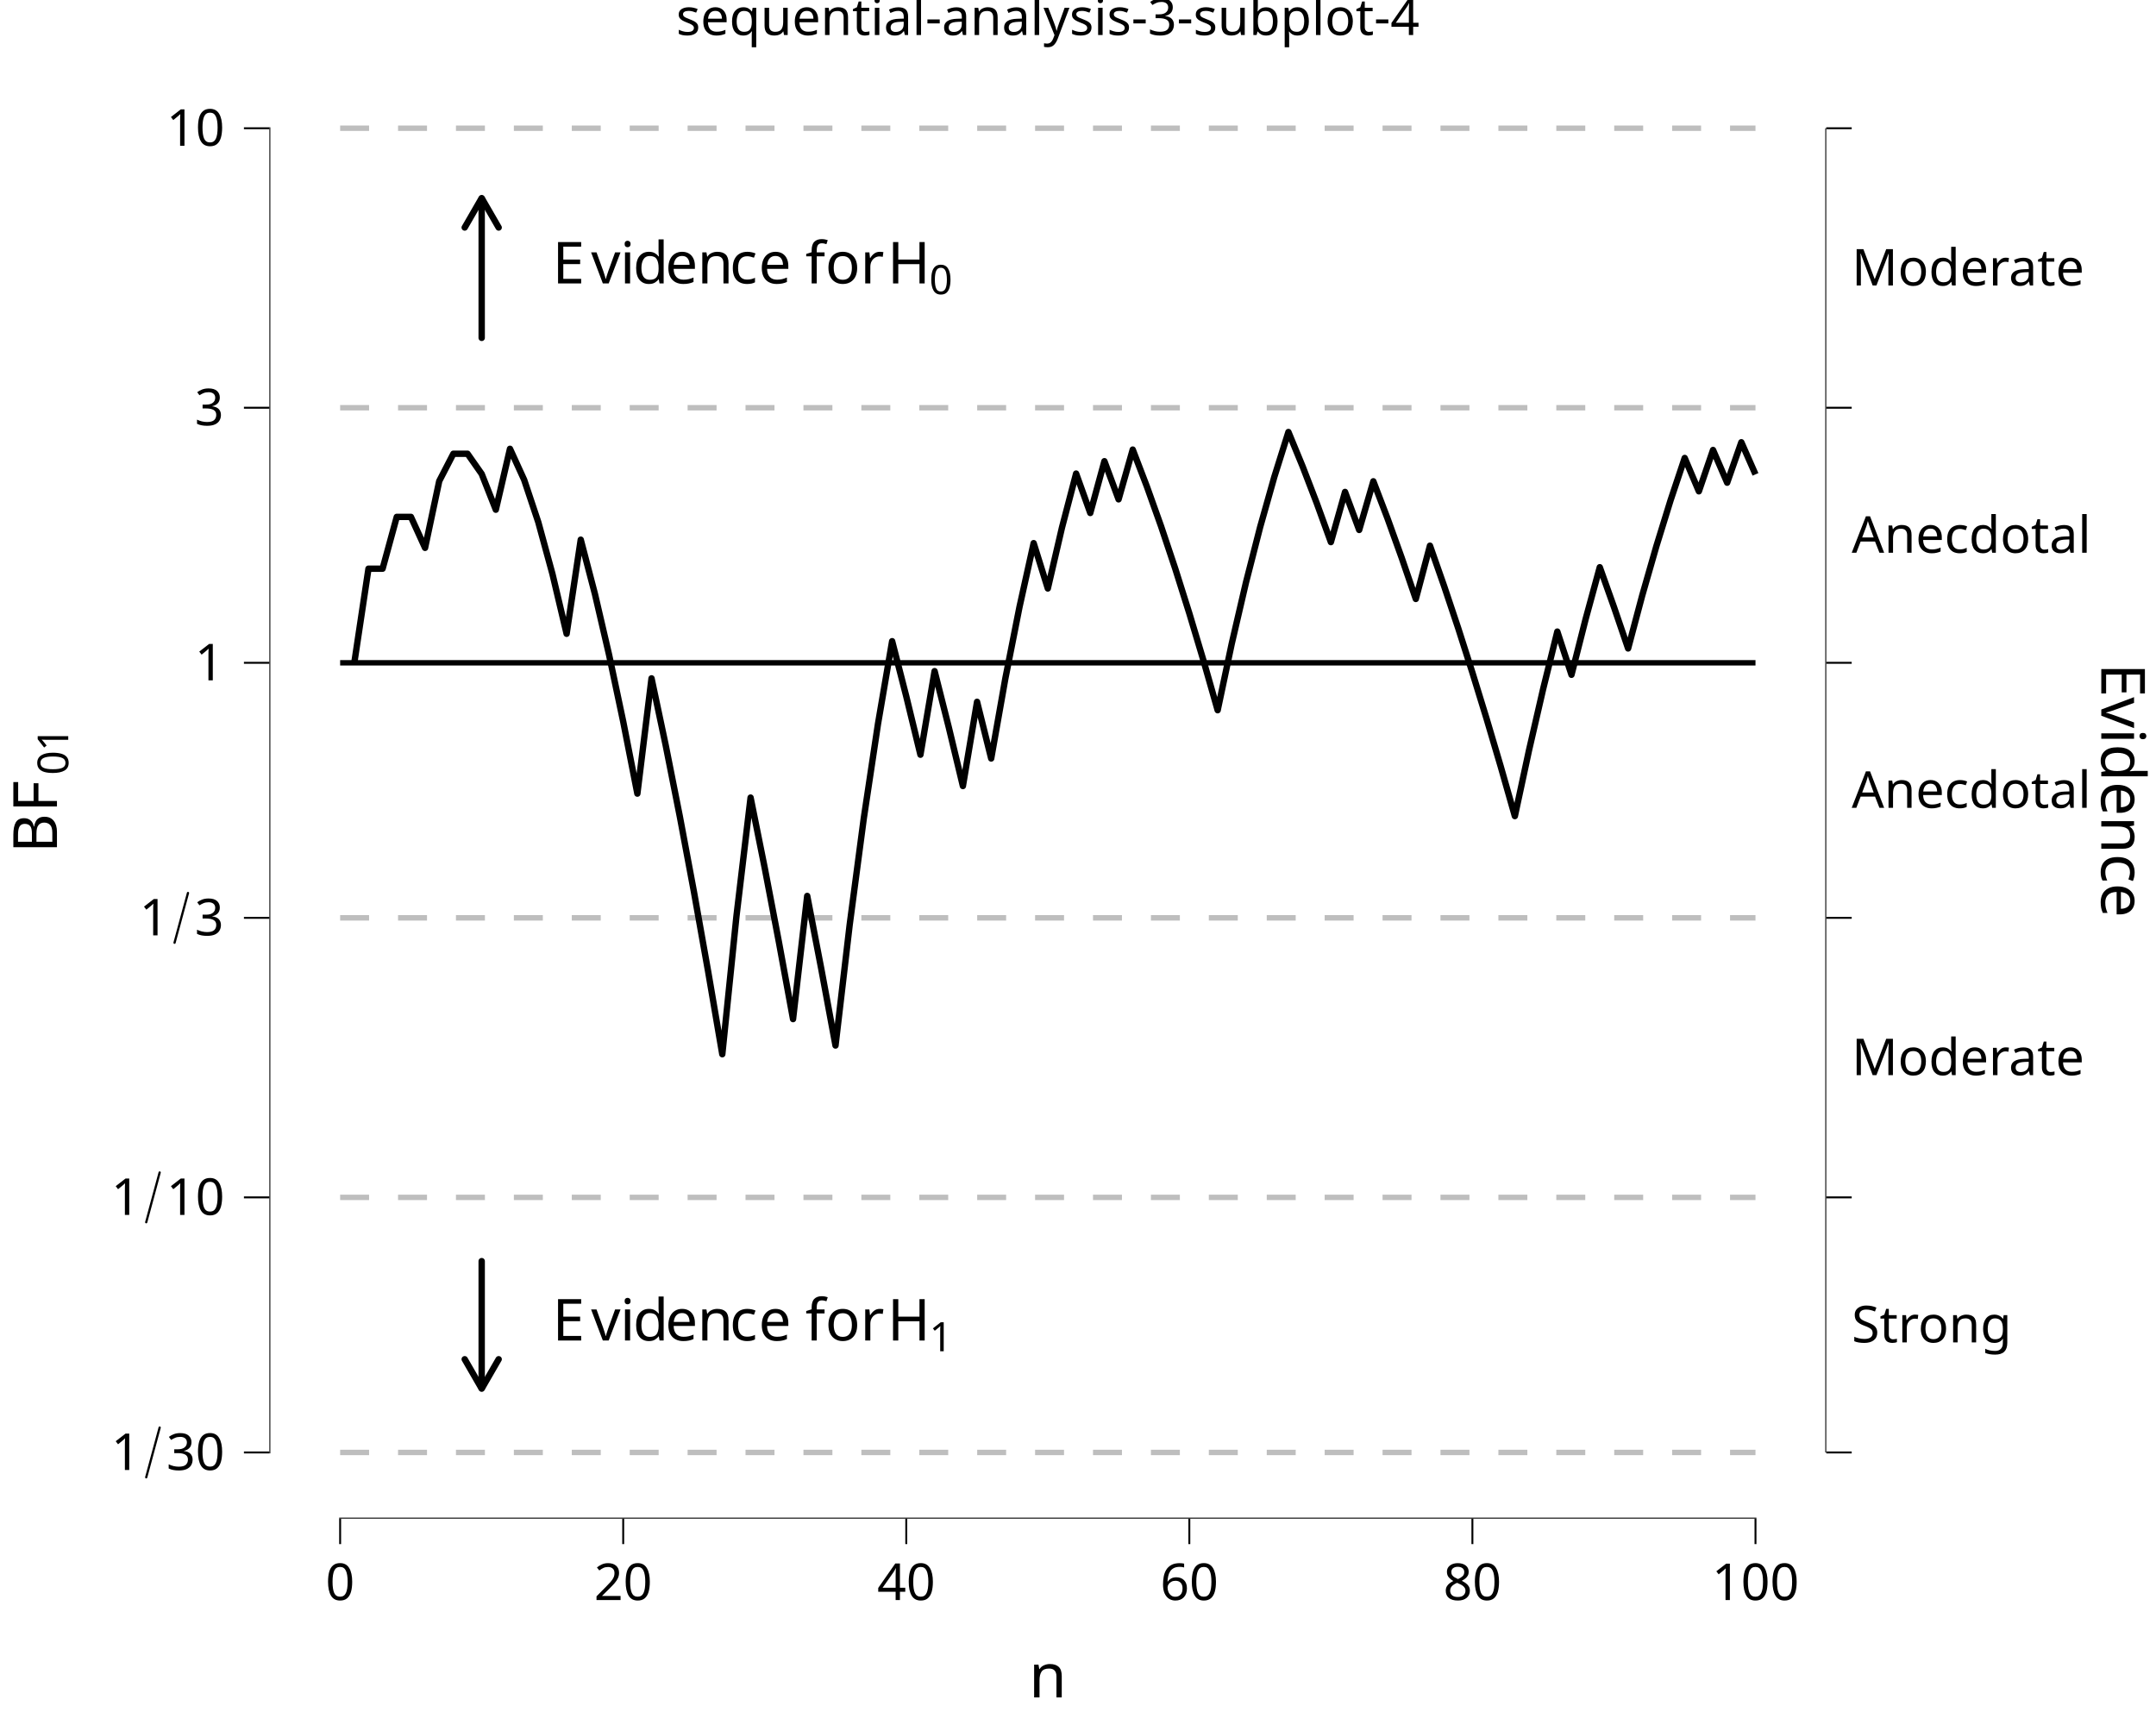
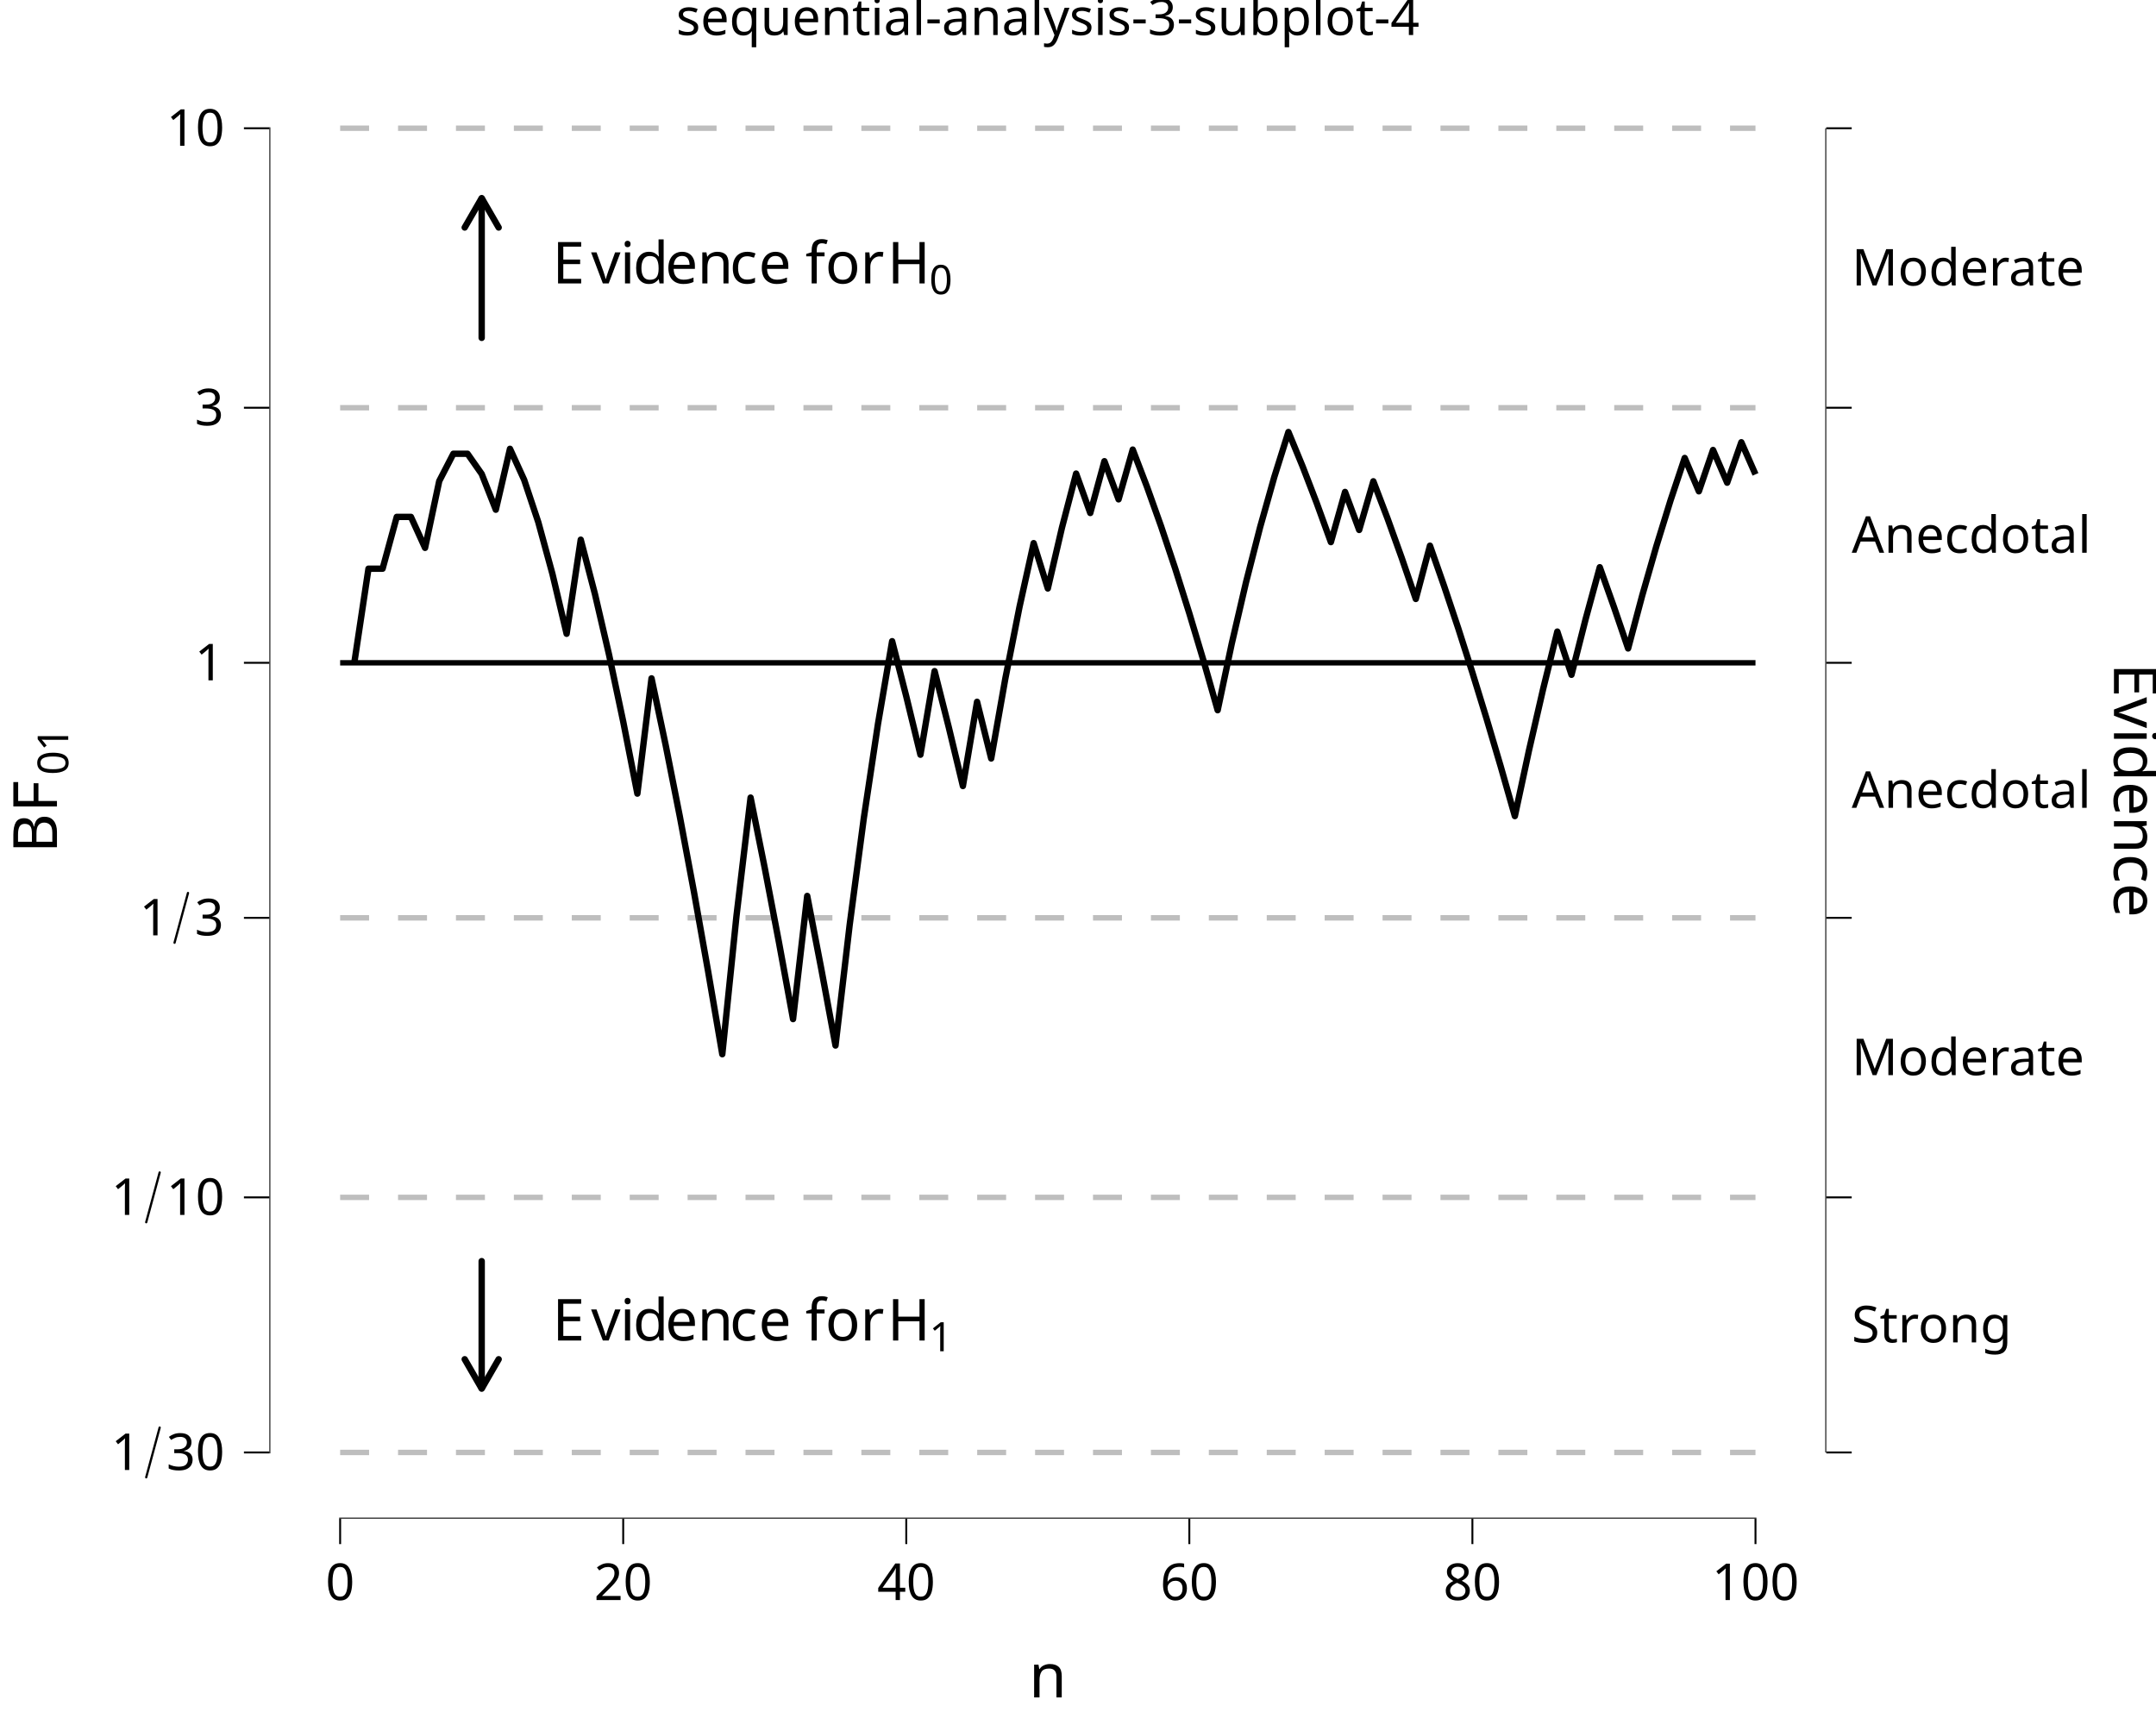
<svg xmlns="http://www.w3.org/2000/svg" class="svglite" data-engine-version="2.0" width="720.00pt" height="576.00pt" viewBox="0 0 720.00 576.00">
  <defs>
    <style type="text/css">
    .svglite line, .svglite polyline, .svglite polygon, .svglite path, .svglite rect, .svglite circle {
      fill: none;
      stroke: #000000;
      stroke-linecap: round;
      stroke-linejoin: round;
      stroke-miterlimit: 10.00;
    }
  </style>
  </defs>
  <rect width="100%" height="100%" style="stroke: none; fill: #FFFFFF;" />
  <defs>
    <clipPath id="cpMC4wMHw3MjAuMDB8MC4wMHw1NzYuMDA=">
      <rect x="0.00" y="0.00" width="720.00" height="576.00" />
    </clipPath>
  </defs>
  <g clip-path="url(#cpMC4wMHw3MjAuMDB8MC4wMHw1NzYuMDA=)">
    <rect x="-0" y="0.00" width="720.00" height="576.00" style="stroke-width: 10.67; stroke: none;" />
  </g>
  <defs>
    <clipPath id="cpODkuOTZ8NjA5Ljg4fDIwLjcxfDUwNy4wOQ==">
      <rect x="89.96" y="20.71" width="519.92" height="486.39" />
    </clipPath>
  </defs>
  <g clip-path="url(#cpODkuOTZ8NjA5Ljg4fDIwLjcxfDUwNy4wOQ==)">
    <rect x="89.96" y="20.71" width="519.92" height="486.39" style="stroke-width: 10.67; stroke: none;" />
    <line x1="113.59" y1="484.99" x2="586.25" y2="484.99" style="stroke-width: 1.81; stroke: #BEBEBE; stroke-dasharray: 9.67,9.67; stroke-linecap: butt;" />
    <line x1="113.59" y1="399.82" x2="586.25" y2="399.82" style="stroke-width: 1.81; stroke: #BEBEBE; stroke-dasharray: 9.67,9.67; stroke-linecap: butt;" />
    <line x1="113.59" y1="306.48" x2="586.25" y2="306.48" style="stroke-width: 1.81; stroke: #BEBEBE; stroke-dasharray: 9.67,9.67; stroke-linecap: butt;" />
    <line x1="113.59" y1="221.32" x2="586.25" y2="221.32" style="stroke-width: 1.81; stroke-linecap: butt;" />
    <line x1="113.59" y1="136.15" x2="586.25" y2="136.15" style="stroke-width: 1.81; stroke: #BEBEBE; stroke-dasharray: 9.67,9.67; stroke-linecap: butt;" />
    <line x1="113.59" y1="42.82" x2="586.25" y2="42.82" style="stroke-width: 1.81; stroke: #BEBEBE; stroke-dasharray: 9.67,9.67; stroke-linecap: butt;" />
    <polyline points="118.32,221.32 123.05,189.89 127.77,189.89 132.50,172.59 137.23,172.59 141.95,182.94 146.68,160.64 151.40,151.51 156.13,151.51 160.86,158.25 165.58,170.20 170.31,149.86 175.04,160.21 179.76,174.35 184.49,191.65 189.22,211.63 193.94,180.20 198.67,198.31 203.40,218.65 208.12,240.95 212.85,265.00 217.58,226.51 222.30,248.81 227.03,272.65 231.76,297.88 236.48,324.37 241.21,352.02 245.94,305.92 250.66,266.32 255.39,289.86 260.11,314.55 264.84,340.29 269.57,299.16 274.29,323.64 279.02,349.11 283.75,308.81 288.47,273.19 293.20,241.75 297.93,214.10 302.65,232.53 307.38,252.01 312.11,224.10 316.83,242.80 321.56,262.47 326.29,234.34 331.01,253.27 335.74,226.54 340.47,202.64 345.19,181.36 349.92,196.50 354.65,176.16 359.37,158.13 364.10,171.30 368.82,154.00 373.55,166.74 378.28,150.12 383.00,162.45 387.73,175.70 392.46,189.83 397.18,204.81 401.91,220.59 406.64,237.15 411.36,214.85 416.09,194.51 420.82,176.03 425.54,159.31 430.27,144.25 435.00,155.72 439.72,167.99 444.45,181.02 449.18,164.26 453.90,176.96 458.63,160.71 463.36,173.10 468.08,186.21 472.81,200.00 477.54,182.21 482.26,195.68 486.99,209.82 491.71,224.59 496.44,239.97 501.17,255.95 505.89,272.51 510.62,250.51 515.35,229.99 520.07,210.89 524.80,225.32 529.53,206.70 534.25,189.40 538.98,202.68 543.71,216.53 548.43,198.81 553.16,182.34 557.89,167.05 562.61,152.92 567.34,164.06 572.07,150.25 576.79,161.18 581.52,147.67 586.25,158.40 " style="stroke-width: 2.13; stroke-linecap: butt;" />
    <line x1="160.86" y1="421.11" x2="160.86" y2="463.69" style="stroke-width: 2.13; stroke-linejoin: bevel;" />
    <polyline points="155.19,453.87 160.86,463.69 166.53,453.87 " style="stroke-width: 2.13; stroke-linejoin: bevel;" />
    <line x1="160.86" y1="112.82" x2="160.86" y2="66.15" style="stroke-width: 2.13; stroke-linejoin: bevel;" />
    <polyline points="166.53,75.97 160.86,66.15 155.19,75.97 " style="stroke-width: 2.13; stroke-linejoin: bevel;" />
    <text x="184.49" y="447.62" style="font-size: 19.35px; font-family: sans;" textLength="12.91px" lengthAdjust="spacingAndGlyphs">E</text>
    <text x="197.40" y="447.62" style="font-size: 19.35px; font-family: sans;" textLength="9.68px" lengthAdjust="spacingAndGlyphs">v</text>
    <text x="207.08" y="447.62" style="font-size: 19.35px; font-family: sans;" textLength="4.30px" lengthAdjust="spacingAndGlyphs">i</text>
    <text x="211.38" y="447.62" style="font-size: 19.35px; font-family: sans;" textLength="10.76px" lengthAdjust="spacingAndGlyphs">d</text>
    <text x="222.14" y="447.62" style="font-size: 19.35px; font-family: sans;" textLength="10.76px" lengthAdjust="spacingAndGlyphs">e</text>
    <text x="232.90" y="447.62" style="font-size: 19.35px; font-family: sans;" textLength="10.76px" lengthAdjust="spacingAndGlyphs">n</text>
    <text x="243.66" y="447.62" style="font-size: 19.35px; font-family: sans;" textLength="9.68px" lengthAdjust="spacingAndGlyphs">c</text>
    <text x="253.34" y="447.62" style="font-size: 19.35px; font-family: sans;" textLength="10.76px" lengthAdjust="spacingAndGlyphs">e</text>
    <text x="264.10" y="447.62" style="font-size: 19.35px; font-family: sans;" textLength="4.84px" lengthAdjust="spacingAndGlyphs"> </text>
    <text x="268.94" y="447.62" style="font-size: 19.35px; font-family: sans;" textLength="22.58px" lengthAdjust="spacingAndGlyphs">for</text>
    <text x="291.52" y="447.62" style="font-size: 19.35px; font-family: sans;" textLength="4.84px" lengthAdjust="spacingAndGlyphs"> </text>
    <text x="296.36" y="447.62" style="font-size: 19.35px; font-family: sans;" textLength="13.98px" lengthAdjust="spacingAndGlyphs">H</text>
    <text x="310.34" y="451.20" style="font-size: 13.54px; font-family: sans;" textLength="7.53px" lengthAdjust="spacingAndGlyphs">1</text>
    <text x="184.49" y="94.64" style="font-size: 19.35px; font-family: sans;" textLength="12.91px" lengthAdjust="spacingAndGlyphs">E</text>
    <text x="197.40" y="94.64" style="font-size: 19.35px; font-family: sans;" textLength="9.68px" lengthAdjust="spacingAndGlyphs">v</text>
    <text x="207.08" y="94.64" style="font-size: 19.35px; font-family: sans;" textLength="4.30px" lengthAdjust="spacingAndGlyphs">i</text>
    <text x="211.38" y="94.64" style="font-size: 19.35px; font-family: sans;" textLength="10.76px" lengthAdjust="spacingAndGlyphs">d</text>
    <text x="222.14" y="94.64" style="font-size: 19.35px; font-family: sans;" textLength="10.76px" lengthAdjust="spacingAndGlyphs">e</text>
    <text x="232.90" y="94.64" style="font-size: 19.35px; font-family: sans;" textLength="10.76px" lengthAdjust="spacingAndGlyphs">n</text>
    <text x="243.66" y="94.64" style="font-size: 19.35px; font-family: sans;" textLength="9.68px" lengthAdjust="spacingAndGlyphs">c</text>
    <text x="253.34" y="94.64" style="font-size: 19.35px; font-family: sans;" textLength="10.76px" lengthAdjust="spacingAndGlyphs">e</text>
    <text x="264.10" y="94.64" style="font-size: 19.35px; font-family: sans;" textLength="4.84px" lengthAdjust="spacingAndGlyphs"> </text>
    <text x="268.94" y="94.64" style="font-size: 19.35px; font-family: sans;" textLength="22.58px" lengthAdjust="spacingAndGlyphs">for</text>
    <text x="291.52" y="94.64" style="font-size: 19.35px; font-family: sans;" textLength="4.84px" lengthAdjust="spacingAndGlyphs"> </text>
    <text x="296.36" y="94.64" style="font-size: 19.35px; font-family: sans;" textLength="13.98px" lengthAdjust="spacingAndGlyphs">H</text>
    <text x="310.34" y="98.22" style="font-size: 13.54px; font-family: sans;" textLength="7.53px" lengthAdjust="spacingAndGlyphs">0</text>
    <line x1="113.27" y1="507.09" x2="586.56" y2="507.09" style="stroke-width: 0.64; stroke-linecap: butt;" />
    <line x1="89.96" y1="485.30" x2="89.96" y2="42.50" style="stroke-width: 0.64; stroke-linecap: butt;" />
    <line x1="609.88" y1="484.99" x2="609.88" y2="42.82" style="stroke-width: 0.64; stroke-linecap: butt;" />
    <rect x="89.96" y="20.71" width="519.92" height="486.39" style="stroke-width: 0.00; stroke: none;" />
  </g>
  <g clip-path="url(#cpMC4wMHw3MjAuMDB8MC4wMHw1NzYuMDA=)">
    <polyline points="89.96,507.09 89.96,20.71 " style="stroke-width: 0.00; stroke: none; stroke-linecap: butt;" />
    <text x="37.13" y="490.84" style="font-size: 17.00px; font-family: sans;" textLength="9.46px" lengthAdjust="spacingAndGlyphs">1</text>
    <polyline points="48.83,493.29 53.32,476.68 " style="stroke-width: 0.75;" />
    <text x="55.57" y="490.84" style="font-size: 17.00px; font-family: sans;" textLength="18.91px" lengthAdjust="spacingAndGlyphs">30</text>
    <text x="37.13" y="405.67" style="font-size: 17.00px; font-family: sans;" textLength="9.46px" lengthAdjust="spacingAndGlyphs">1</text>
    <polyline points="48.83,408.12 53.32,391.51 " style="stroke-width: 0.75;" />
    <text x="55.57" y="405.67" style="font-size: 17.00px; font-family: sans;" textLength="18.91px" lengthAdjust="spacingAndGlyphs">10</text>
    <text x="46.58" y="312.33" style="font-size: 17.00px; font-family: sans;" textLength="9.46px" lengthAdjust="spacingAndGlyphs">1</text>
    <polyline points="58.29,314.79 62.78,298.18 " style="stroke-width: 0.75;" />
    <text x="65.03" y="312.33" style="font-size: 17.00px; font-family: sans;" textLength="9.46px" lengthAdjust="spacingAndGlyphs">3</text>
    <text x="65.03" y="227.17" style="font-size: 17.00px; font-family: sans;" textLength="9.46px" lengthAdjust="spacingAndGlyphs">1</text>
    <text x="65.03" y="142.01" style="font-size: 17.00px; font-family: sans;" textLength="9.46px" lengthAdjust="spacingAndGlyphs">3</text>
    <text x="55.57" y="48.67" style="font-size: 17.00px; font-family: sans;" textLength="18.91px" lengthAdjust="spacingAndGlyphs">10</text>
    <polyline points="81.46,484.99 89.96,484.99 " style="stroke-width: 0.64; stroke-linecap: butt;" />
    <polyline points="81.46,399.82 89.96,399.82 " style="stroke-width: 0.64; stroke-linecap: butt;" />
    <polyline points="81.46,306.48 89.96,306.48 " style="stroke-width: 0.64; stroke-linecap: butt;" />
    <polyline points="81.46,221.32 89.96,221.32 " style="stroke-width: 0.64; stroke-linecap: butt;" />
    <polyline points="81.46,136.15 89.96,136.15 " style="stroke-width: 0.64; stroke-linecap: butt;" />
    <polyline points="81.46,42.82 89.96,42.82 " style="stroke-width: 0.64; stroke-linecap: butt;" />
    <polyline points="609.88,507.09 609.88,20.71 " style="stroke-width: 0.00; stroke: none; stroke-linecap: butt;" />
-     <polyline points="609.88,484.99 618.38,484.99 " style="stroke-width: 0.64; stroke-linecap: butt;" />
-     <polyline points="609.88,442.40 618.38,442.40 " style="stroke-width: 0.64; stroke: none; stroke-linecap: butt;" />
-     <polyline points="609.88,399.82 618.38,399.82 " style="stroke-width: 0.64; stroke-linecap: butt;" />
-     <polyline points="609.88,353.15 618.38,353.15 " style="stroke-width: 0.64; stroke: none; stroke-linecap: butt;" />
-     <polyline points="609.88,306.48 618.38,306.48 " style="stroke-width: 0.64; stroke-linecap: butt;" />
-     <polyline points="609.88,263.90 618.38,263.90 " style="stroke-width: 0.64; stroke: none; stroke-linecap: butt;" />
-     <polyline points="609.88,221.32 618.38,221.32 " style="stroke-width: 0.64; stroke-linecap: butt;" />
-     <polyline points="609.88,178.73 618.38,178.73 " style="stroke-width: 0.64; stroke: none; stroke-linecap: butt;" />
-     <polyline points="609.88,136.15 618.38,136.15 " style="stroke-width: 0.64; stroke-linecap: butt;" />
-     <polyline points="609.88,89.48 618.38,89.48 " style="stroke-width: 0.64; stroke: none; stroke-linecap: butt;" />
-     <polyline points="609.88,42.82 618.38,42.82 " style="stroke-width: 0.64; stroke-linecap: butt;" />
+     <polyline points="618.38,484.99 609.88,484.99 " style="stroke-width: 0.64; stroke-linecap: butt;" />
+     <polyline points="618.38,442.40 609.88,442.40 " style="stroke-width: 0.64; stroke: none; stroke-linecap: butt;" />
+     <polyline points="618.38,399.82 609.88,399.82 " style="stroke-width: 0.64; stroke-linecap: butt;" />
+     <polyline points="618.38,353.15 609.88,353.15 " style="stroke-width: 0.64; stroke: none; stroke-linecap: butt;" />
+     <polyline points="618.38,306.48 609.88,306.48 " style="stroke-width: 0.64; stroke-linecap: butt;" />
+     <polyline points="618.38,263.90 609.88,263.90 " style="stroke-width: 0.64; stroke: none; stroke-linecap: butt;" />
+     <polyline points="618.38,221.32 609.88,221.32 " style="stroke-width: 0.64; stroke-linecap: butt;" />
+     <polyline points="618.38,178.73 609.88,178.73 " style="stroke-width: 0.64; stroke: none; stroke-linecap: butt;" />
+     <polyline points="618.38,136.15 609.88,136.15 " style="stroke-width: 0.64; stroke-linecap: butt;" />
+     <polyline points="618.38,89.48 609.88,89.48 " style="stroke-width: 0.64; stroke: none; stroke-linecap: butt;" />
+     <polyline points="618.38,42.82 609.88,42.82 " style="stroke-width: 0.64; stroke-linecap: butt;" />
    <text x="618.38" y="448.25" style="font-size: 17.00px; font-family: sans;" textLength="50.09px" lengthAdjust="spacingAndGlyphs">Strong</text>
    <text x="618.38" y="359.00" style="font-size: 17.00px; font-family: sans;" textLength="71.83px" lengthAdjust="spacingAndGlyphs">Moderate</text>
    <text x="618.38" y="269.75" style="font-size: 17.00px; font-family: sans;" textLength="75.62px" lengthAdjust="spacingAndGlyphs">Anecdotal</text>
    <text x="618.38" y="184.58" style="font-size: 17.00px; font-family: sans;" textLength="75.62px" lengthAdjust="spacingAndGlyphs">Anecdotal</text>
    <text x="618.38" y="95.33" style="font-size: 17.00px; font-family: sans;" textLength="71.83px" lengthAdjust="spacingAndGlyphs">Moderate</text>
    <polyline points="89.96,507.09 609.88,507.09 " style="stroke-width: 0.00; stroke: none; stroke-linecap: butt;" />
    <polyline points="113.59,515.60 113.59,507.09 " style="stroke-width: 0.64; stroke-linecap: butt;" />
    <polyline points="208.12,515.60 208.12,507.09 " style="stroke-width: 0.64; stroke-linecap: butt;" />
    <polyline points="302.65,515.60 302.65,507.09 " style="stroke-width: 0.64; stroke-linecap: butt;" />
    <polyline points="397.18,515.60 397.18,507.09 " style="stroke-width: 0.64; stroke-linecap: butt;" />
    <polyline points="491.71,515.60 491.71,507.09 " style="stroke-width: 0.64; stroke-linecap: butt;" />
    <polyline points="586.25,515.60 586.25,507.09 " style="stroke-width: 0.64; stroke-linecap: butt;" />
    <text x="113.59" y="534.27" text-anchor="middle" style="font-size: 17.00px; font-family: sans;" textLength="9.46px" lengthAdjust="spacingAndGlyphs">0</text>
    <text x="208.12" y="534.27" text-anchor="middle" style="font-size: 17.00px; font-family: sans;" textLength="18.91px" lengthAdjust="spacingAndGlyphs">20</text>
    <text x="302.65" y="534.27" text-anchor="middle" style="font-size: 17.00px; font-family: sans;" textLength="18.91px" lengthAdjust="spacingAndGlyphs">40</text>
    <text x="397.18" y="534.27" text-anchor="middle" style="font-size: 17.00px; font-family: sans;" textLength="18.91px" lengthAdjust="spacingAndGlyphs">60</text>
    <text x="491.71" y="534.27" text-anchor="middle" style="font-size: 17.00px; font-family: sans;" textLength="18.91px" lengthAdjust="spacingAndGlyphs">80</text>
    <text x="586.25" y="534.27" text-anchor="middle" style="font-size: 17.00px; font-family: sans;" textLength="28.37px" lengthAdjust="spacingAndGlyphs">100</text>
    <text x="349.92" y="566.78" text-anchor="middle" style="font-size: 20.40px; font-family: sans;" textLength="11.35px" lengthAdjust="spacingAndGlyphs">n</text>
    <text transform="translate(19.02,284.88) rotate(-90)" style="font-size: 20.40px; font-family: sans;" textLength="13.61px" lengthAdjust="spacingAndGlyphs">B</text>
    <text transform="translate(19.02,271.27) rotate(-90)" style="font-size: 20.40px; font-family: sans;" textLength="12.46px" lengthAdjust="spacingAndGlyphs">F</text>
    <text transform="translate(22.79,258.81) rotate(-90)" style="font-size: 14.28px; font-family: sans;" textLength="7.94px" lengthAdjust="spacingAndGlyphs">0</text>
    <text transform="translate(22.79,250.87) rotate(-90)" style="font-size: 14.28px; font-family: sans;" textLength="7.94px" lengthAdjust="spacingAndGlyphs">1</text>
-     <text transform="translate(701.73,263.90) rotate(90)" text-anchor="middle" style="font-size: 20.40px; font-family: sans;" textLength="83.94px" lengthAdjust="spacingAndGlyphs">Evidence</text>
+     <text transform="translate(705.96,263.90) rotate(90)" text-anchor="middle" style="font-size: 20.40px; font-family: sans;" textLength="83.94px" lengthAdjust="spacingAndGlyphs">Evidence</text>
    <text x="349.92" y="11.70" text-anchor="middle" style="font-size: 17.00px; font-family: sans;" textLength="235.32px" lengthAdjust="spacingAndGlyphs">sequential-analysis-3-subplot-4</text>
  </g>
</svg>
